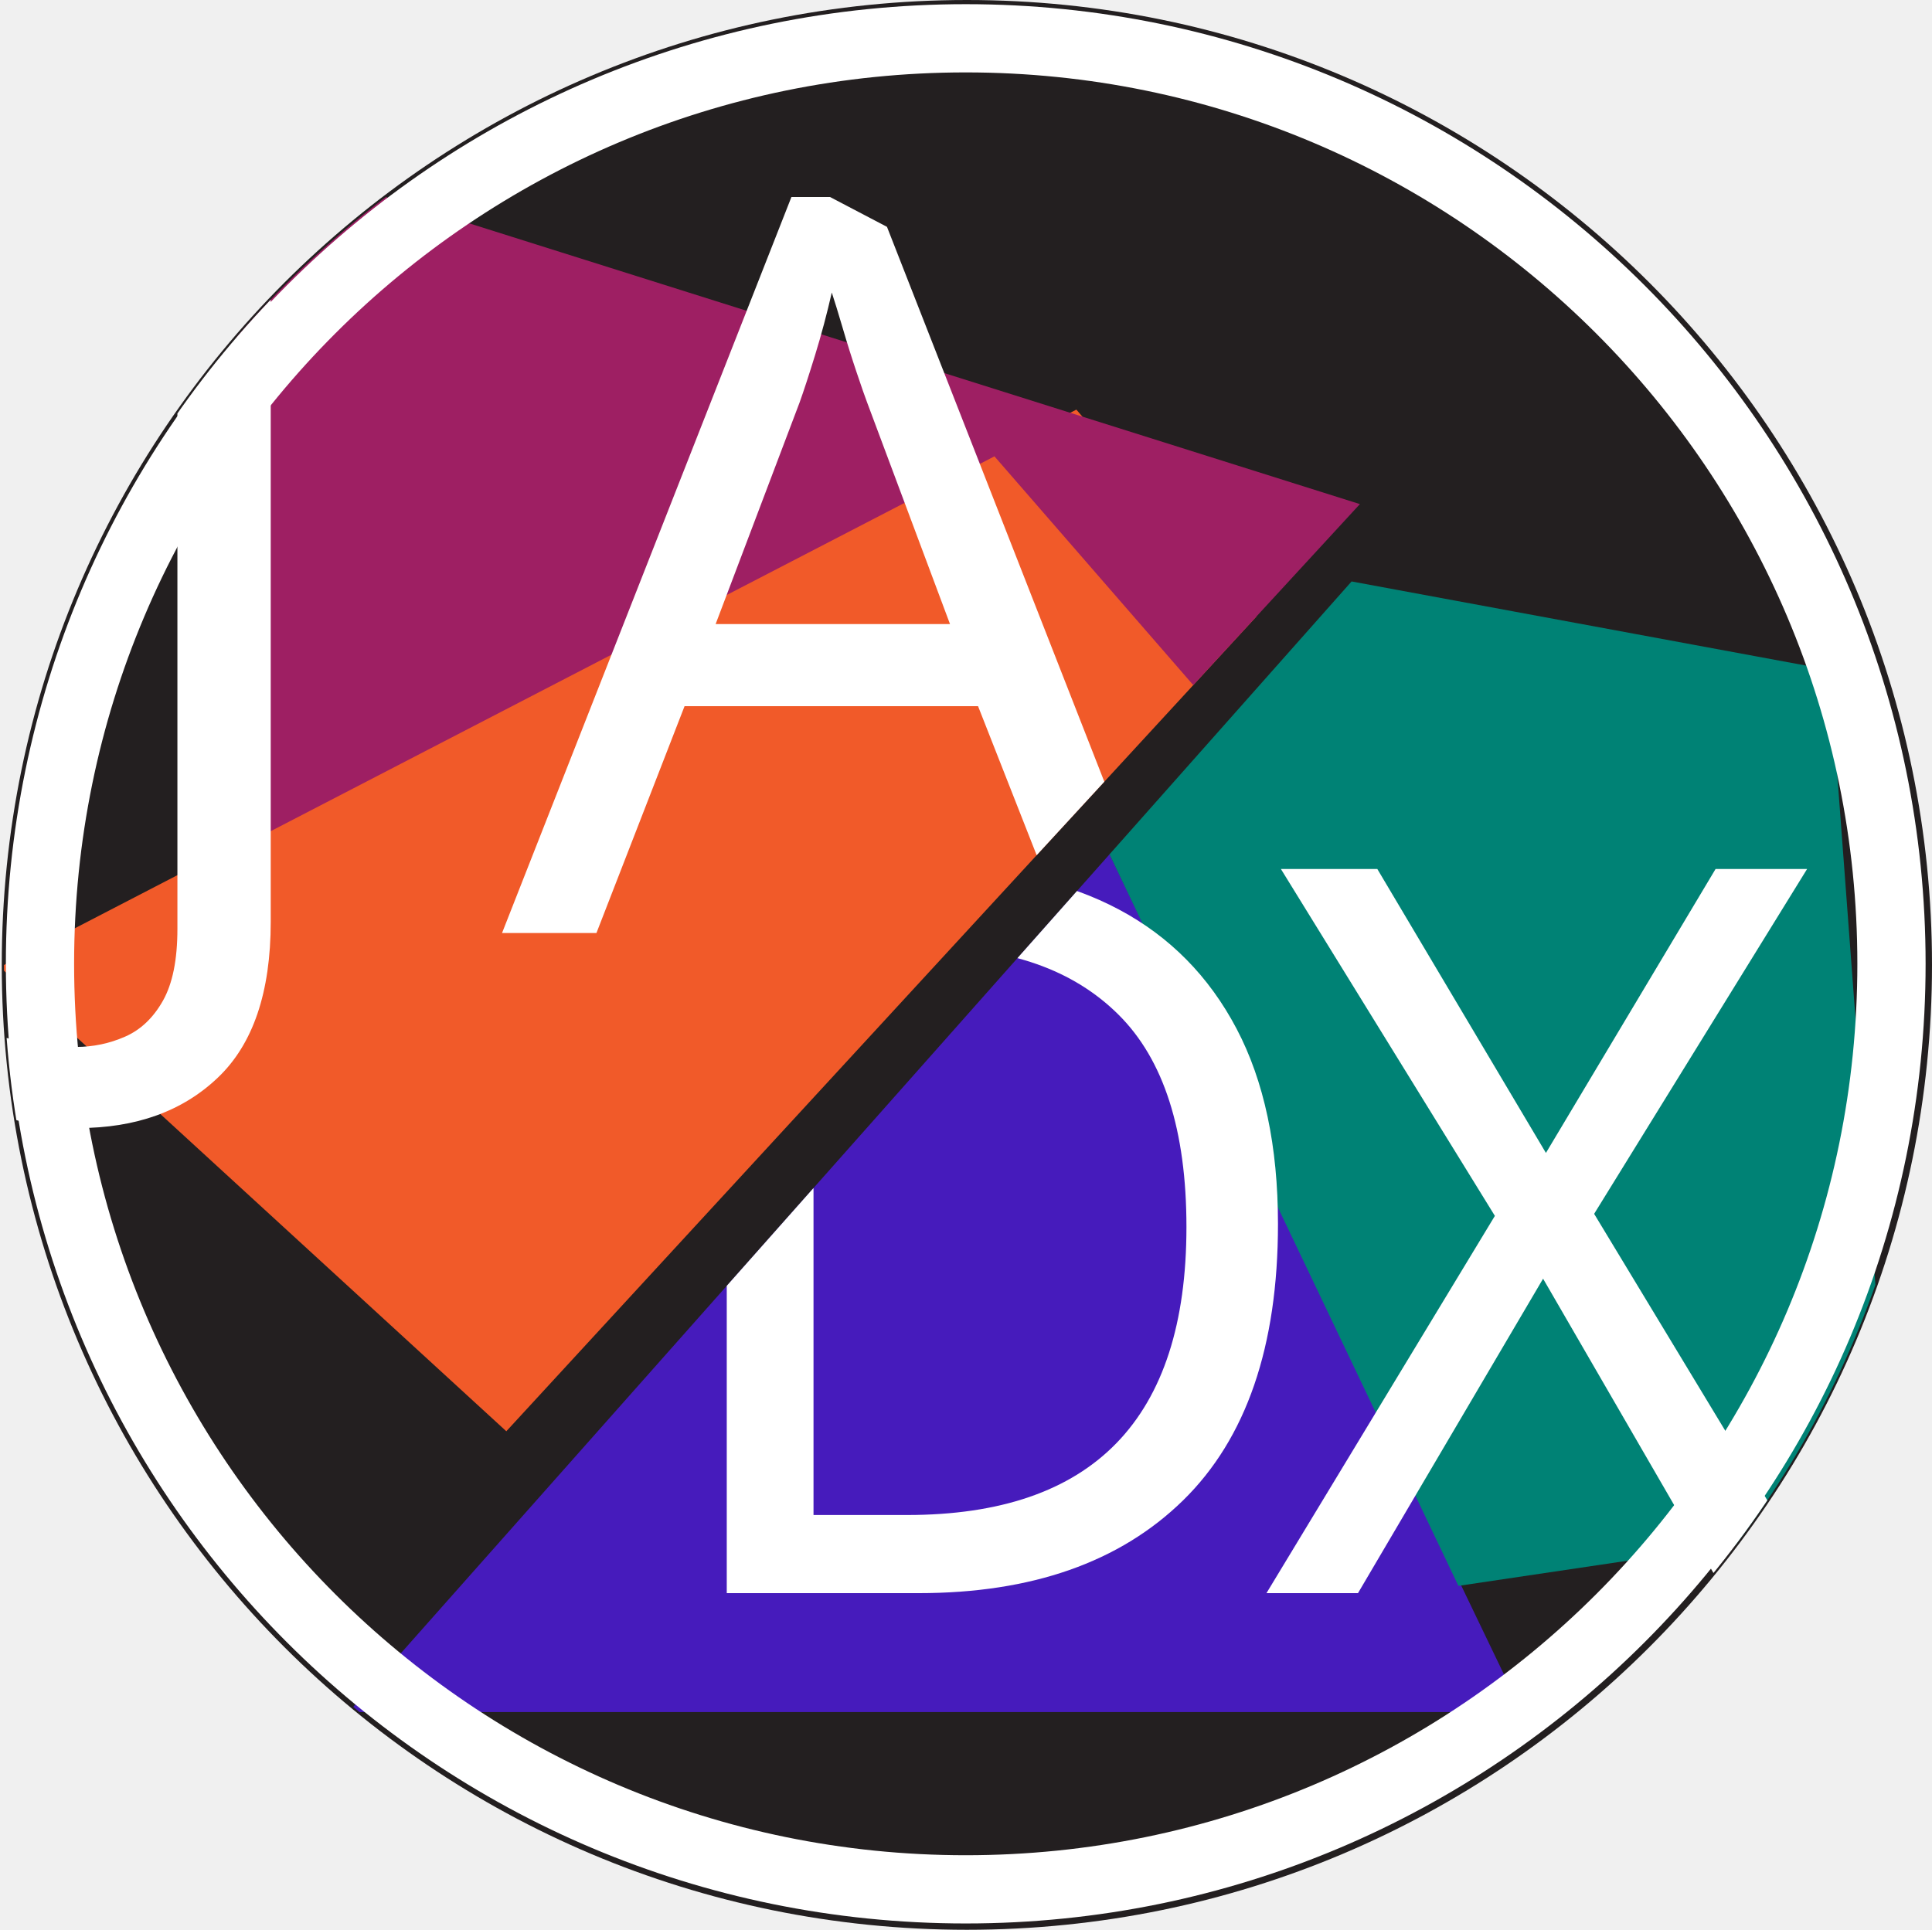
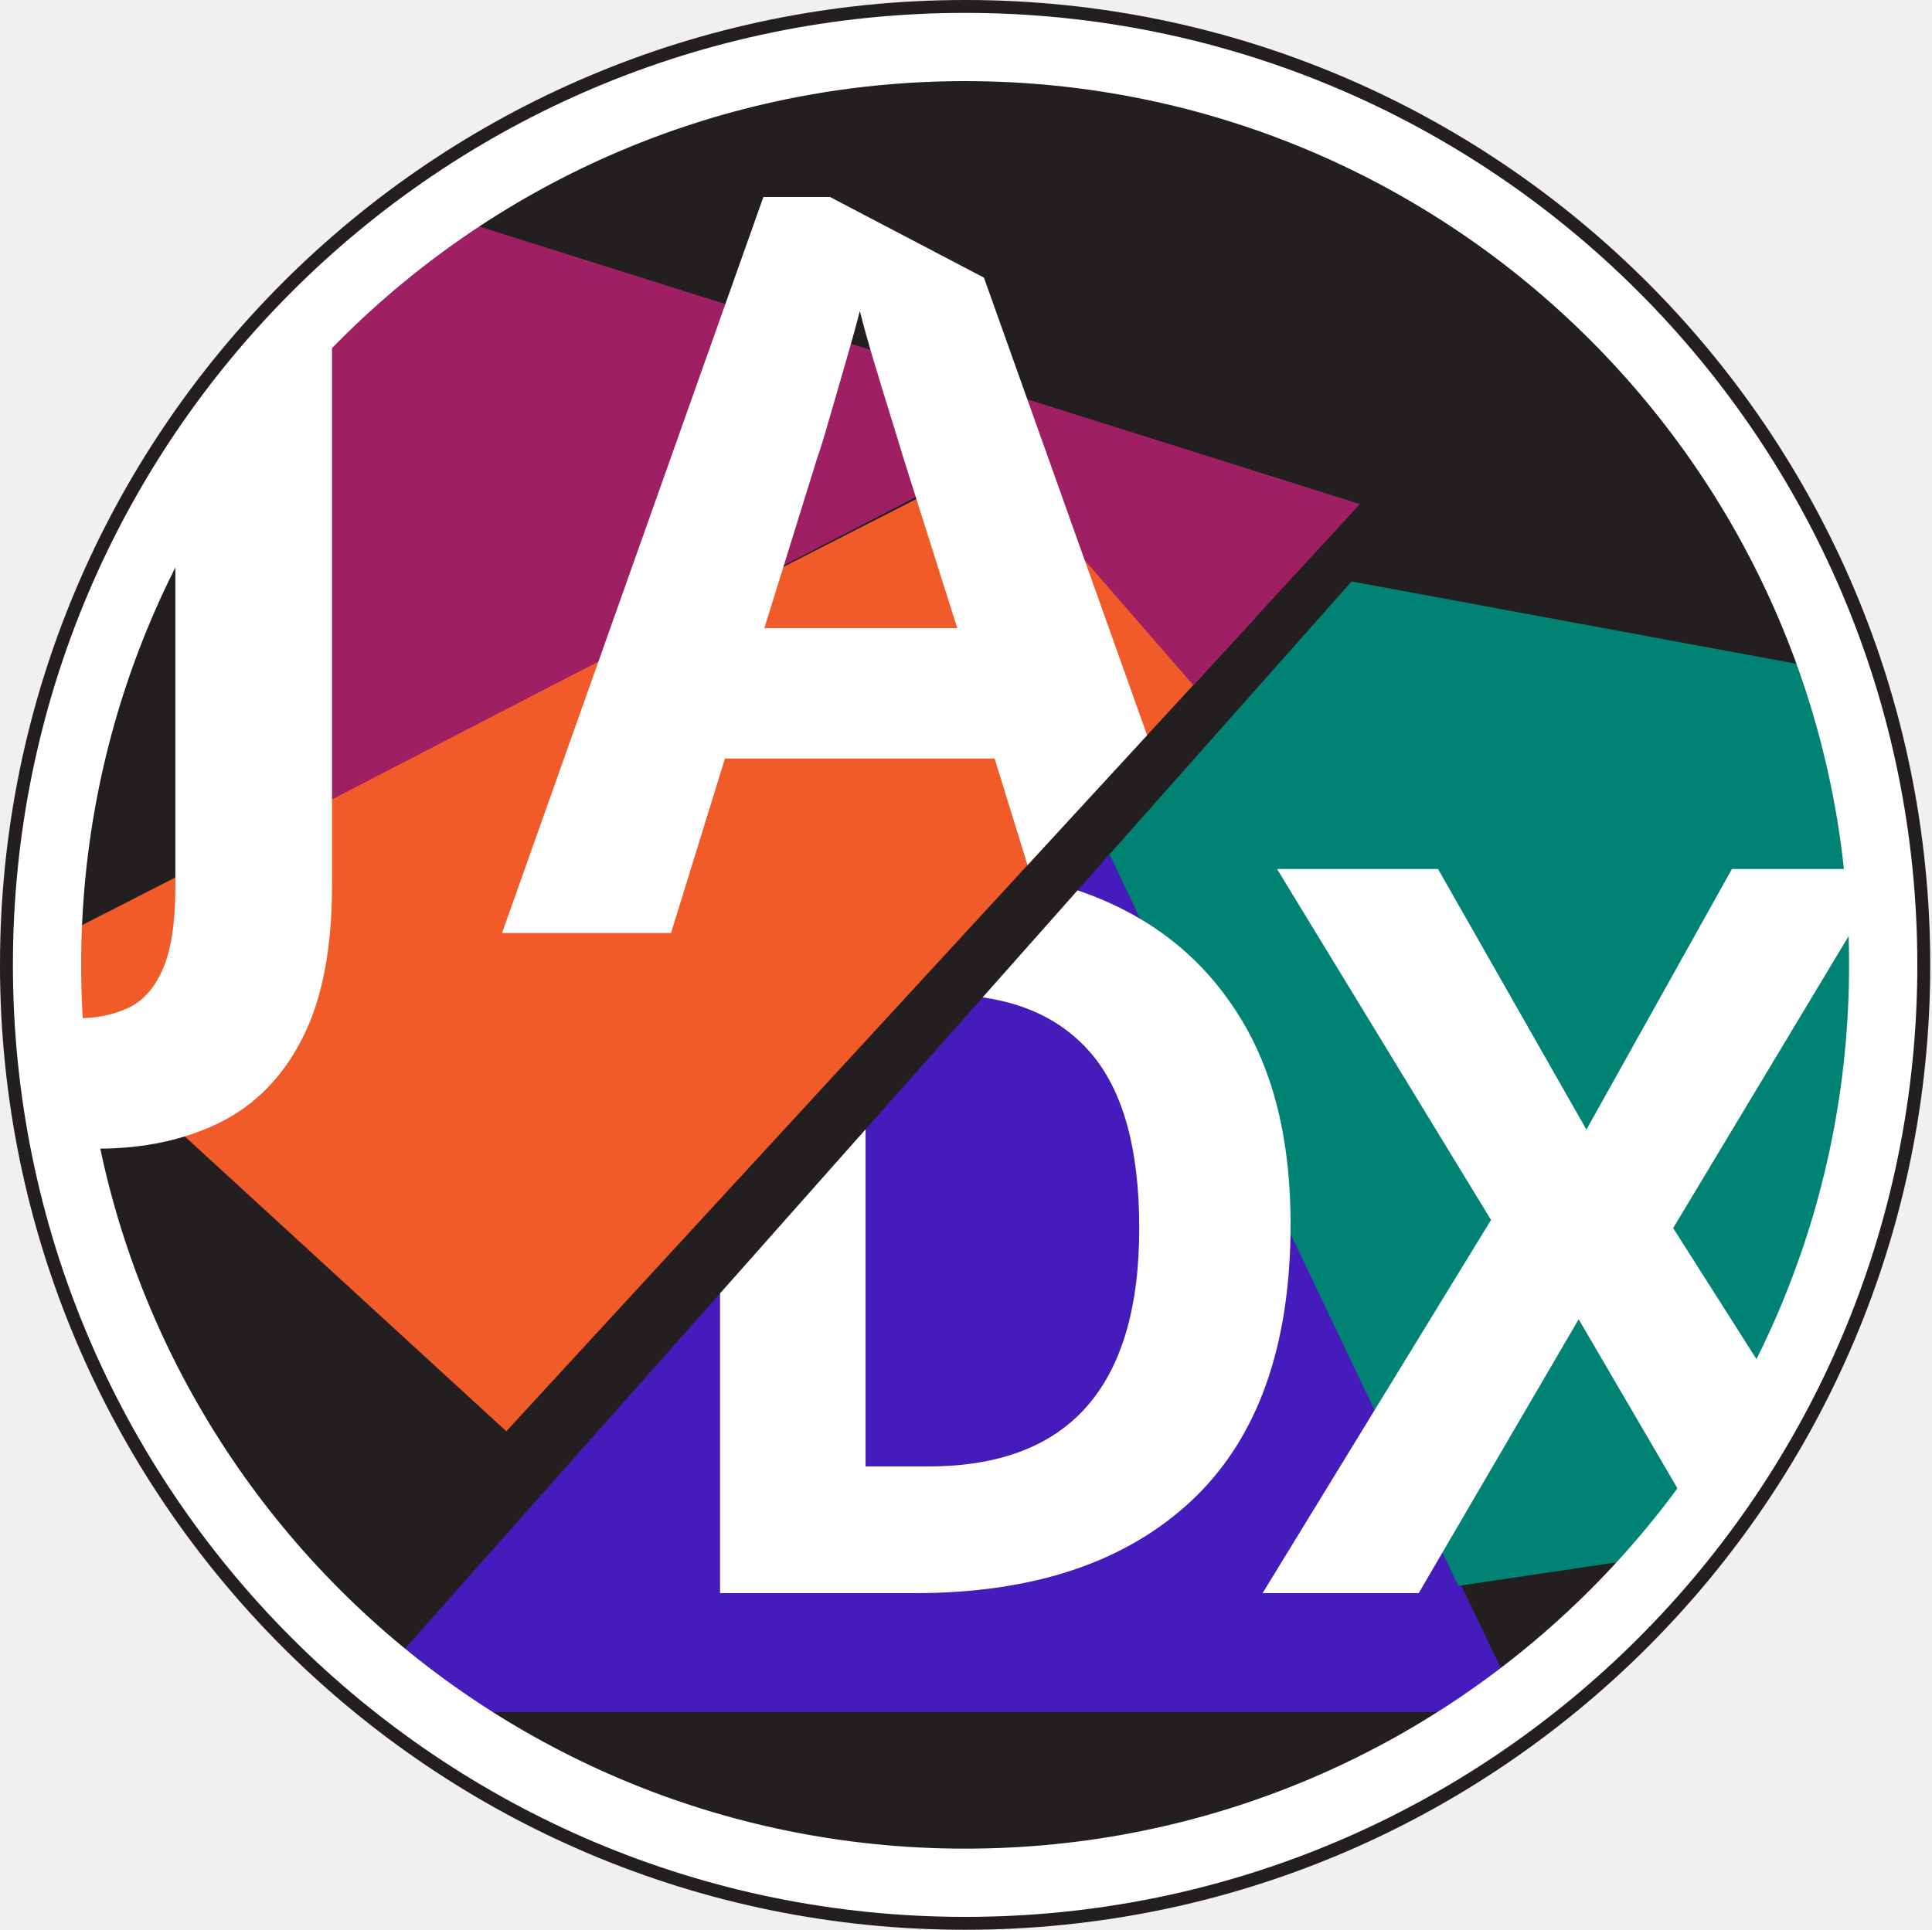
<svg xmlns="http://www.w3.org/2000/svg" id="Layer_1" data-name="Layer 1" viewBox="0 0 252.23 252">
  <defs>
-     <style>.cls-1,.cls-14{fill:none;}.cls-2{fill:#231f20;}.cls-3{fill:#461bbc;}.cls-4{clip-path:url(#clip-path);}.cls-5{clip-path:url(#clip-path-2);}.cls-6{fill:#008275;}.cls-7{font-size:132.44px;}.cls-12,.cls-7{fill:#fff;font-family:FuturaPT-Heavy, Futura PT;}.cls-8{letter-spacing:-0.03em;}.cls-9{clip-path:url(#clip-path-3);}.cls-10{fill:#f15a29;}.cls-11{fill:#9e1f63;}.cls-12{font-size:134.04px;letter-spacing:-0.01em;}.cls-13{letter-spacing:0em;}.cls-14{stroke:#fff;stroke-miterlimit:10;stroke-width:8.91px;}</style>
+     <style>.cls-1,.cls-14{fill:none;}.cls-2{fill:#231f20;}.cls-3{fill:#461bbc;}.cls-4{clip-path:url(#clip-path);}.cls-5{clip-path:url(#clip-path-2);}.cls-6{fill:#008275;}.cls-7{font-size:132.44px;}.cls-12,.cls-7{fill:#fff;font-family:FuturaPT-Heavy, Futura PT;font-weight:900}.cls-8{letter-spacing:-0.03em;}.cls-9{clip-path:url(#clip-path-3);}.cls-10{fill:#f15a29;}.cls-11{fill:#9e1f63;}.cls-12{font-size:134.04px;letter-spacing:-0.01em;}.cls-13{letter-spacing:0em;}.cls-14{stroke:#fff;stroke-miterlimit:10;stroke-width:8.91px;}</style>
    <clipPath id="clip-path" transform="translate(0.23)">
-       <circle class="cls-1" cx="126" cy="126" r="125.72" />
+       <circle class="cls-1" cx="126" cy="126" r="122" />
    </clipPath>
    <clipPath id="clip-path-2" transform="translate(0.23)">
      <polygon class="cls-1" points="45.29 223.57 176.25 75.9 258.09 69.98 258.09 242.47 45.29 242.47 45.29 223.57" />
    </clipPath>
    <clipPath id="clip-path-3" transform="translate(0.23)">
      <polygon class="cls-1" points="57.93 195.53 179.7 63.23 69.69 5.58 3.53 19.58 -15.33 132.35 57.93 195.53" />
    </clipPath>
  </defs>
-   <circle class="cls-2" cx="126.23" cy="126" r="126" />
+   <circle class="cls-2" cx="126" cy="126" r="126" />
  <path class="cls-3" d="M122.66-68.19" transform="translate(0.23)" />
  <g class="cls-4">
    <g class="cls-5">
      <polygon class="cls-3" points="198.71 223.57 37.48 223.57 142.14 105.88 198.71 223.57" />
      <polygon class="cls-6" points="170.52 74.83 238.84 87.48 247.15 198.65 190.4 207.09 142.14 105.88 170.52 74.83" />
      <text class="cls-7" transform="translate(82.68 208.04) scale(0.95 1)">
        <tspan class="cls-8">D</tspan>
        <tspan x="86.48" y="0">X</tspan>
      </text>
    </g>
    <g class="cls-9">
-       <polyline class="cls-10" points="73.68 193.85 0 126.28 140.52 53.49 171.12 88.7" />
+       <polyline class="cls-10" points="73.68 193.85 0 126.28 140.52 54.49 171.12 88.7" />
      <polyline class="cls-11" points="30.86 19.58 30.86 110.86 129.83 59.59 160.42 94.8 181.86 67.19" />
      <text class="cls-12" transform="translate(10.71 121.84) scale(1.01 1)">J<tspan class="cls-13" x="54.29" y="0">A</tspan>
      </text>
    </g>
  </g>
-   <circle class="cls-14" cx="126.08" cy="125.86" r="120.86" />
+   <circle class="cls-14" cx="126" cy="126" r="119.86" />
</svg>
